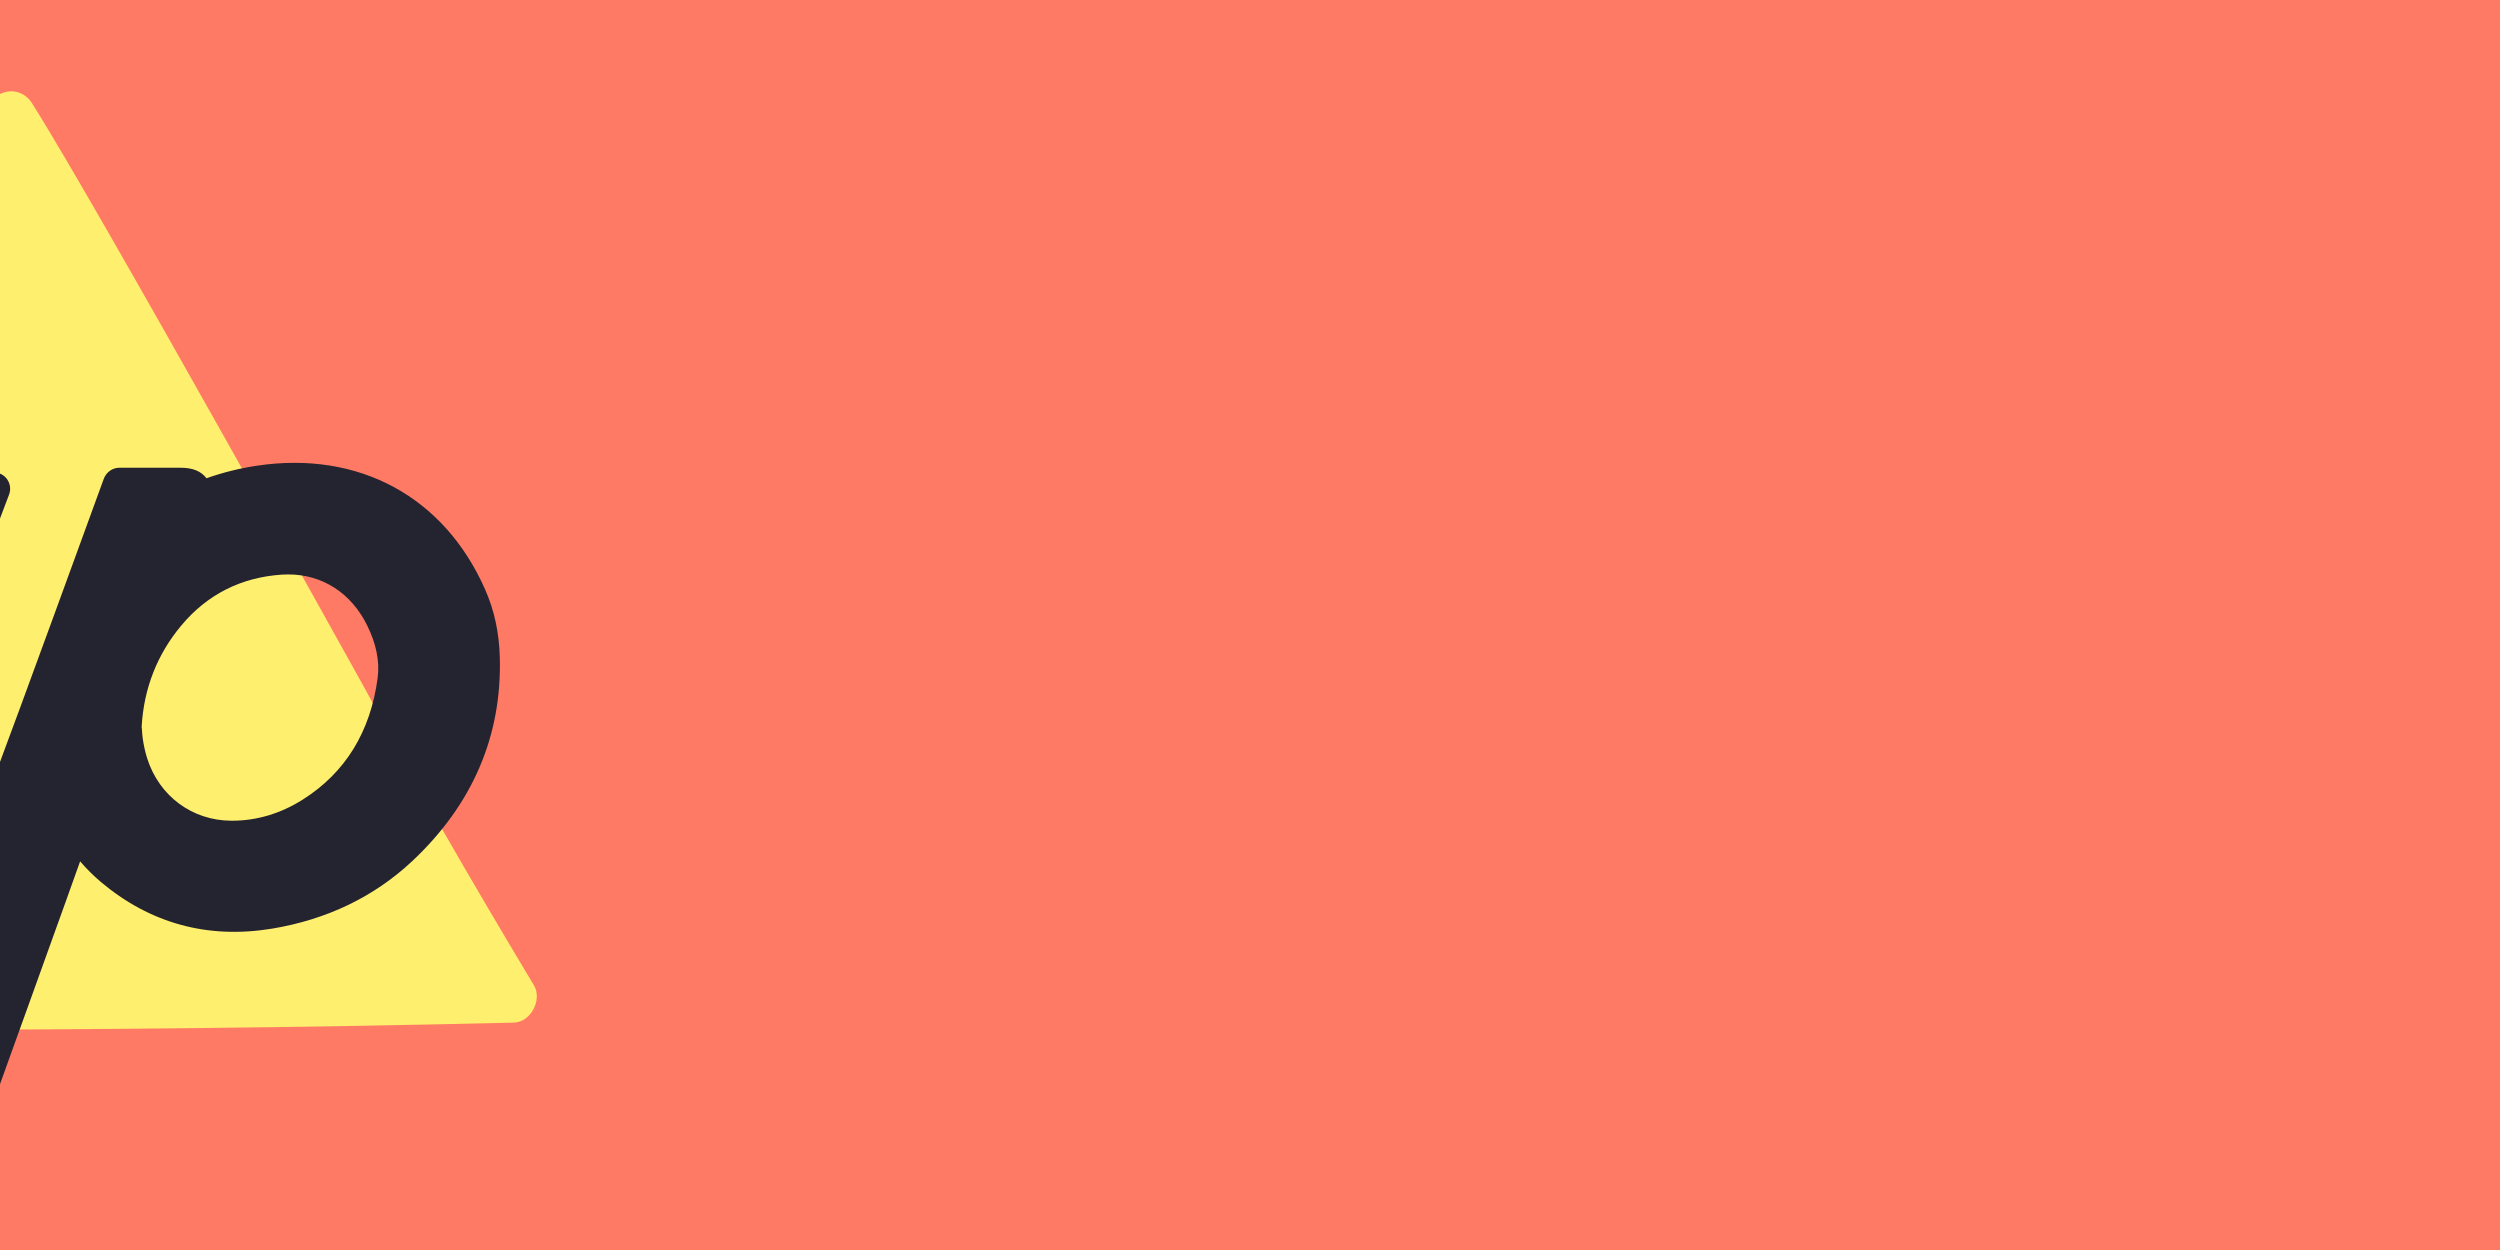
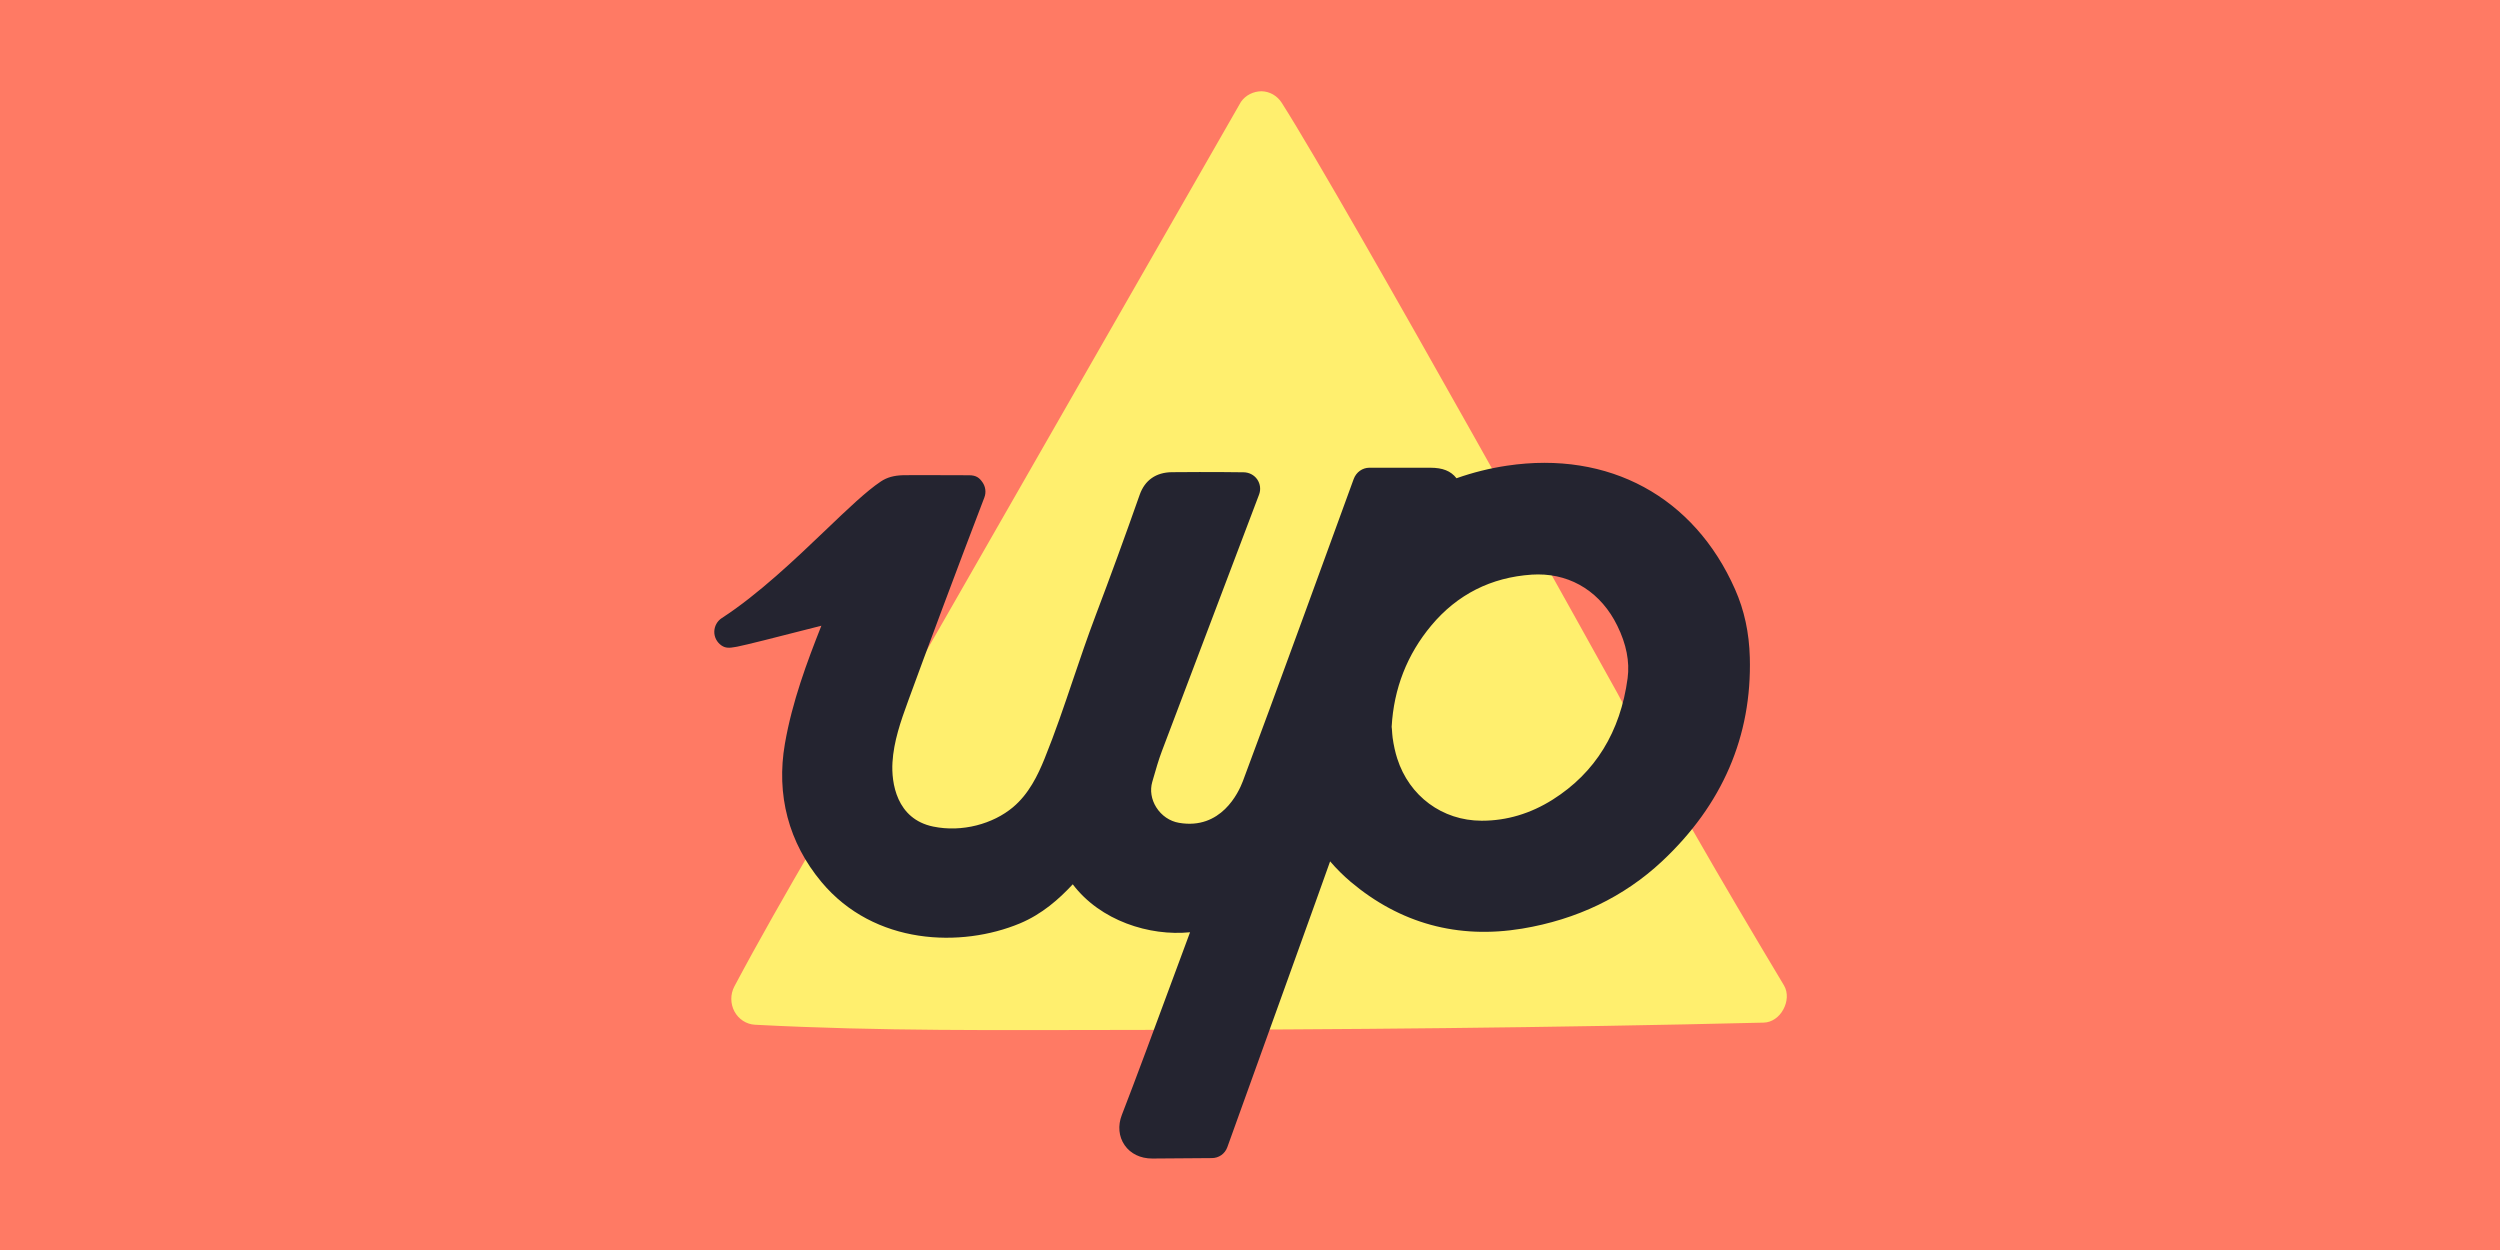
<svg xmlns="http://www.w3.org/2000/svg" width="2000" height="1000" viewBox="0 0 2000 1000" fill="none">
  <rect width="2000" height="1000" fill="#FF7A64" />
-   <path transform="translate(-500)" d="M927.164 788.283C875.293 701.667 832.978 628.965 794.122 554.875C794.122 554.875 576.915 163.21 525.398 82.258C521.803 76.594 515.759 73.136 509.223 73C502.743 73.082 496.535 76.05 492.723 81.55L213.025 569.796C177.028 632.805 126.163 716.316 87.525 789.1C84.203 795.363 84.231 802.932 87.552 809.168C90.902 815.403 97.083 819.406 103.917 819.787C204.366 825.07 298.933 824.035 400.443 823.953C570.489 823.79 743.04 822.156 910.963 818.099C917.552 817.936 923.379 813.633 926.62 807.643C929.914 801.68 930.649 794.11 927.164 788.283Z" fill="#FFEF6E" />
-   <path transform="translate(-500)" d="M899.853 525.957C899.309 506.08 895.469 488.245 888.063 471.499C855.333 397.381 787.124 360.377 705.573 372.548C691.877 374.59 678.317 377.967 665.192 382.596C660.618 376.714 654.137 374.209 644.28 374.182H595.458C589.985 374.209 585.002 377.667 582.96 383.195C575.989 402.391 514.152 572.247 494.275 624.99C490.789 634.22 476.793 664.036 443.193 658.264C435.814 657.011 429.17 652.491 425.004 645.847C421.055 639.585 419.884 632.206 421.791 625.616L422.635 622.675C424.622 615.759 426.855 607.917 429.524 600.865L507.263 395.638C508.788 391.609 508.243 387.089 505.765 383.494C503.287 379.954 499.285 377.912 494.955 377.831C470.204 377.477 444.391 377.667 437.447 377.749C424.84 377.912 415.882 384.093 411.743 395.829C400.062 429.076 388.19 461.56 376.481 492.438C370.001 509.538 363.901 527.564 358.51 543.466C351.43 564.459 344.078 586.134 335.692 606.828C330.3 620.17 323.03 635.228 310.314 645.847C294.44 659.108 269.743 666.051 246.571 661.259C217.054 655.187 212.997 626.106 213.977 609.878C214.958 593.241 220.512 577.148 226.503 560.783C239.845 524.187 266.938 451.567 287.469 398.035C289.048 393.978 288.476 389.43 286.026 385.89C283.575 382.323 281.016 380.172 275.189 380.2C268.79 380.227 228 379.982 222.255 380.172C215.257 380.417 209.757 381.806 204.692 385.182C193.174 392.834 178.089 407.265 160.581 424.011C136.538 446.993 106.613 475.556 77.45 494.453C73.774 496.822 71.542 500.879 71.433 505.263C71.351 509.647 73.448 513.759 77.096 516.318C80.337 518.578 83.332 518.524 88.696 517.516C89.159 517.462 89.595 517.38 90.03 517.271C98.254 515.583 116.443 510.981 157.096 500.58C145.523 529.851 133.788 561.219 127.933 594.902C120.799 635.881 130.928 674.166 157.232 705.67C199.519 756.289 269.144 758.249 315.978 738.699C333.595 731.32 347.155 719.339 358.21 707.44C380.293 736.657 419.585 749.046 452.042 745.806C449.401 752.94 446.433 760.972 443.247 769.549L439.789 778.862C425.33 818.017 407.305 866.73 397.475 891.945C394.153 900.467 394.97 909.29 399.708 916.151C404.391 922.931 412.315 926.825 421.791 926.825L469.387 926.471C469.414 926.471 469.414 926.471 469.442 926.471C475.078 926.471 479.925 923.068 481.858 917.758C489.591 896.22 501.082 864.334 512.654 832.204L524.227 800.101C536.807 765.166 547.998 734.07 552.708 720.918L564.09 689.087C569.209 695.05 574.71 700.496 580.482 705.398C620.128 738.808 666.254 751.388 717.608 742.919C761.447 735.649 799.105 717.542 829.547 689.115C877.906 643.86 901.569 588.966 899.853 525.957ZM802.1 542.54C796.328 585.508 776.205 618.183 742.251 639.639C724.47 650.885 705.41 656.576 685.56 656.576C685.423 656.576 685.287 656.576 685.178 656.576C653.865 656.494 627.425 636.971 617.786 606.828C616.18 601.818 614.981 596.399 614.11 590.273C613.838 588.258 613.729 586.243 613.538 583.465L613.321 581.505C615.009 550.845 625.683 523.534 645.097 500.335C665.818 475.556 692.857 461.887 725.423 459.709C727.111 459.6 728.799 459.545 730.46 459.545C757.989 459.545 781.107 474.494 793.85 500.58C801.093 515.256 803.843 529.388 802.1 542.54Z" fill="#242430" />
+   <path transform="translate(500)" d="M927.164 788.283C875.293 701.667 832.978 628.965 794.122 554.875C794.122 554.875 576.915 163.21 525.398 82.258C521.803 76.594 515.759 73.136 509.223 73C502.743 73.082 496.535 76.05 492.723 81.55L213.025 569.796C177.028 632.805 126.163 716.316 87.525 789.1C84.203 795.363 84.231 802.932 87.552 809.168C90.902 815.403 97.083 819.406 103.917 819.787C204.366 825.07 298.933 824.035 400.443 823.953C570.489 823.79 743.04 822.156 910.963 818.099C917.552 817.936 923.379 813.633 926.62 807.643C929.914 801.68 930.649 794.11 927.164 788.283Z" fill="#FFEF6E" />
+   <path transform="translate(500)" d="M899.853 525.957C899.309 506.08 895.469 488.245 888.063 471.499C855.333 397.381 787.124 360.377 705.573 372.548C691.877 374.59 678.317 377.967 665.192 382.596C660.618 376.714 654.137 374.209 644.28 374.182H595.458C589.985 374.209 585.002 377.667 582.96 383.195C575.989 402.391 514.152 572.247 494.275 624.99C490.789 634.22 476.793 664.036 443.193 658.264C435.814 657.011 429.17 652.491 425.004 645.847C421.055 639.585 419.884 632.206 421.791 625.616L422.635 622.675C424.622 615.759 426.855 607.917 429.524 600.865L507.263 395.638C508.788 391.609 508.243 387.089 505.765 383.494C503.287 379.954 499.285 377.912 494.955 377.831C470.204 377.477 444.391 377.667 437.447 377.749C424.84 377.912 415.882 384.093 411.743 395.829C400.062 429.076 388.19 461.56 376.481 492.438C370.001 509.538 363.901 527.564 358.51 543.466C351.43 564.459 344.078 586.134 335.692 606.828C330.3 620.17 323.03 635.228 310.314 645.847C294.44 659.108 269.743 666.051 246.571 661.259C217.054 655.187 212.997 626.106 213.977 609.878C214.958 593.241 220.512 577.148 226.503 560.783C239.845 524.187 266.938 451.567 287.469 398.035C289.048 393.978 288.476 389.43 286.026 385.89C283.575 382.323 281.016 380.172 275.189 380.2C268.79 380.227 228 379.982 222.255 380.172C215.257 380.417 209.757 381.806 204.692 385.182C193.174 392.834 178.089 407.265 160.581 424.011C136.538 446.993 106.613 475.556 77.45 494.453C73.774 496.822 71.542 500.879 71.433 505.263C71.351 509.647 73.448 513.759 77.096 516.318C80.337 518.578 83.332 518.524 88.696 517.516C89.159 517.462 89.595 517.38 90.03 517.271C98.254 515.583 116.443 510.981 157.096 500.58C145.523 529.851 133.788 561.219 127.933 594.902C120.799 635.881 130.928 674.166 157.232 705.67C199.519 756.289 269.144 758.249 315.978 738.699C333.595 731.32 347.155 719.339 358.21 707.44C380.293 736.657 419.585 749.046 452.042 745.806C449.401 752.94 446.433 760.972 443.247 769.549L439.789 778.862C425.33 818.017 407.305 866.73 397.475 891.945C394.153 900.467 394.97 909.29 399.708 916.151C404.391 922.931 412.315 926.825 421.791 926.825L469.387 926.471C469.414 926.471 469.414 926.471 469.442 926.471C475.078 926.471 479.925 923.068 481.858 917.758C489.591 896.22 501.082 864.334 512.654 832.204L524.227 800.101C536.807 765.166 547.998 734.07 552.708 720.918L564.09 689.087C569.209 695.05 574.71 700.496 580.482 705.398C620.128 738.808 666.254 751.388 717.608 742.919C761.447 735.649 799.105 717.542 829.547 689.115C877.906 643.86 901.569 588.966 899.853 525.957ZM802.1 542.54C796.328 585.508 776.205 618.183 742.251 639.639C724.47 650.885 705.41 656.576 685.56 656.576C685.423 656.576 685.287 656.576 685.178 656.576C653.865 656.494 627.425 636.971 617.786 606.828C616.18 601.818 614.981 596.399 614.11 590.273C613.838 588.258 613.729 586.243 613.538 583.465L613.321 581.505C615.009 550.845 625.683 523.534 645.097 500.335C665.818 475.556 692.857 461.887 725.423 459.709C727.111 459.6 728.799 459.545 730.46 459.545C757.989 459.545 781.107 474.494 793.85 500.58C801.093 515.256 803.843 529.388 802.1 542.54Z" fill="#242430" />
</svg>
